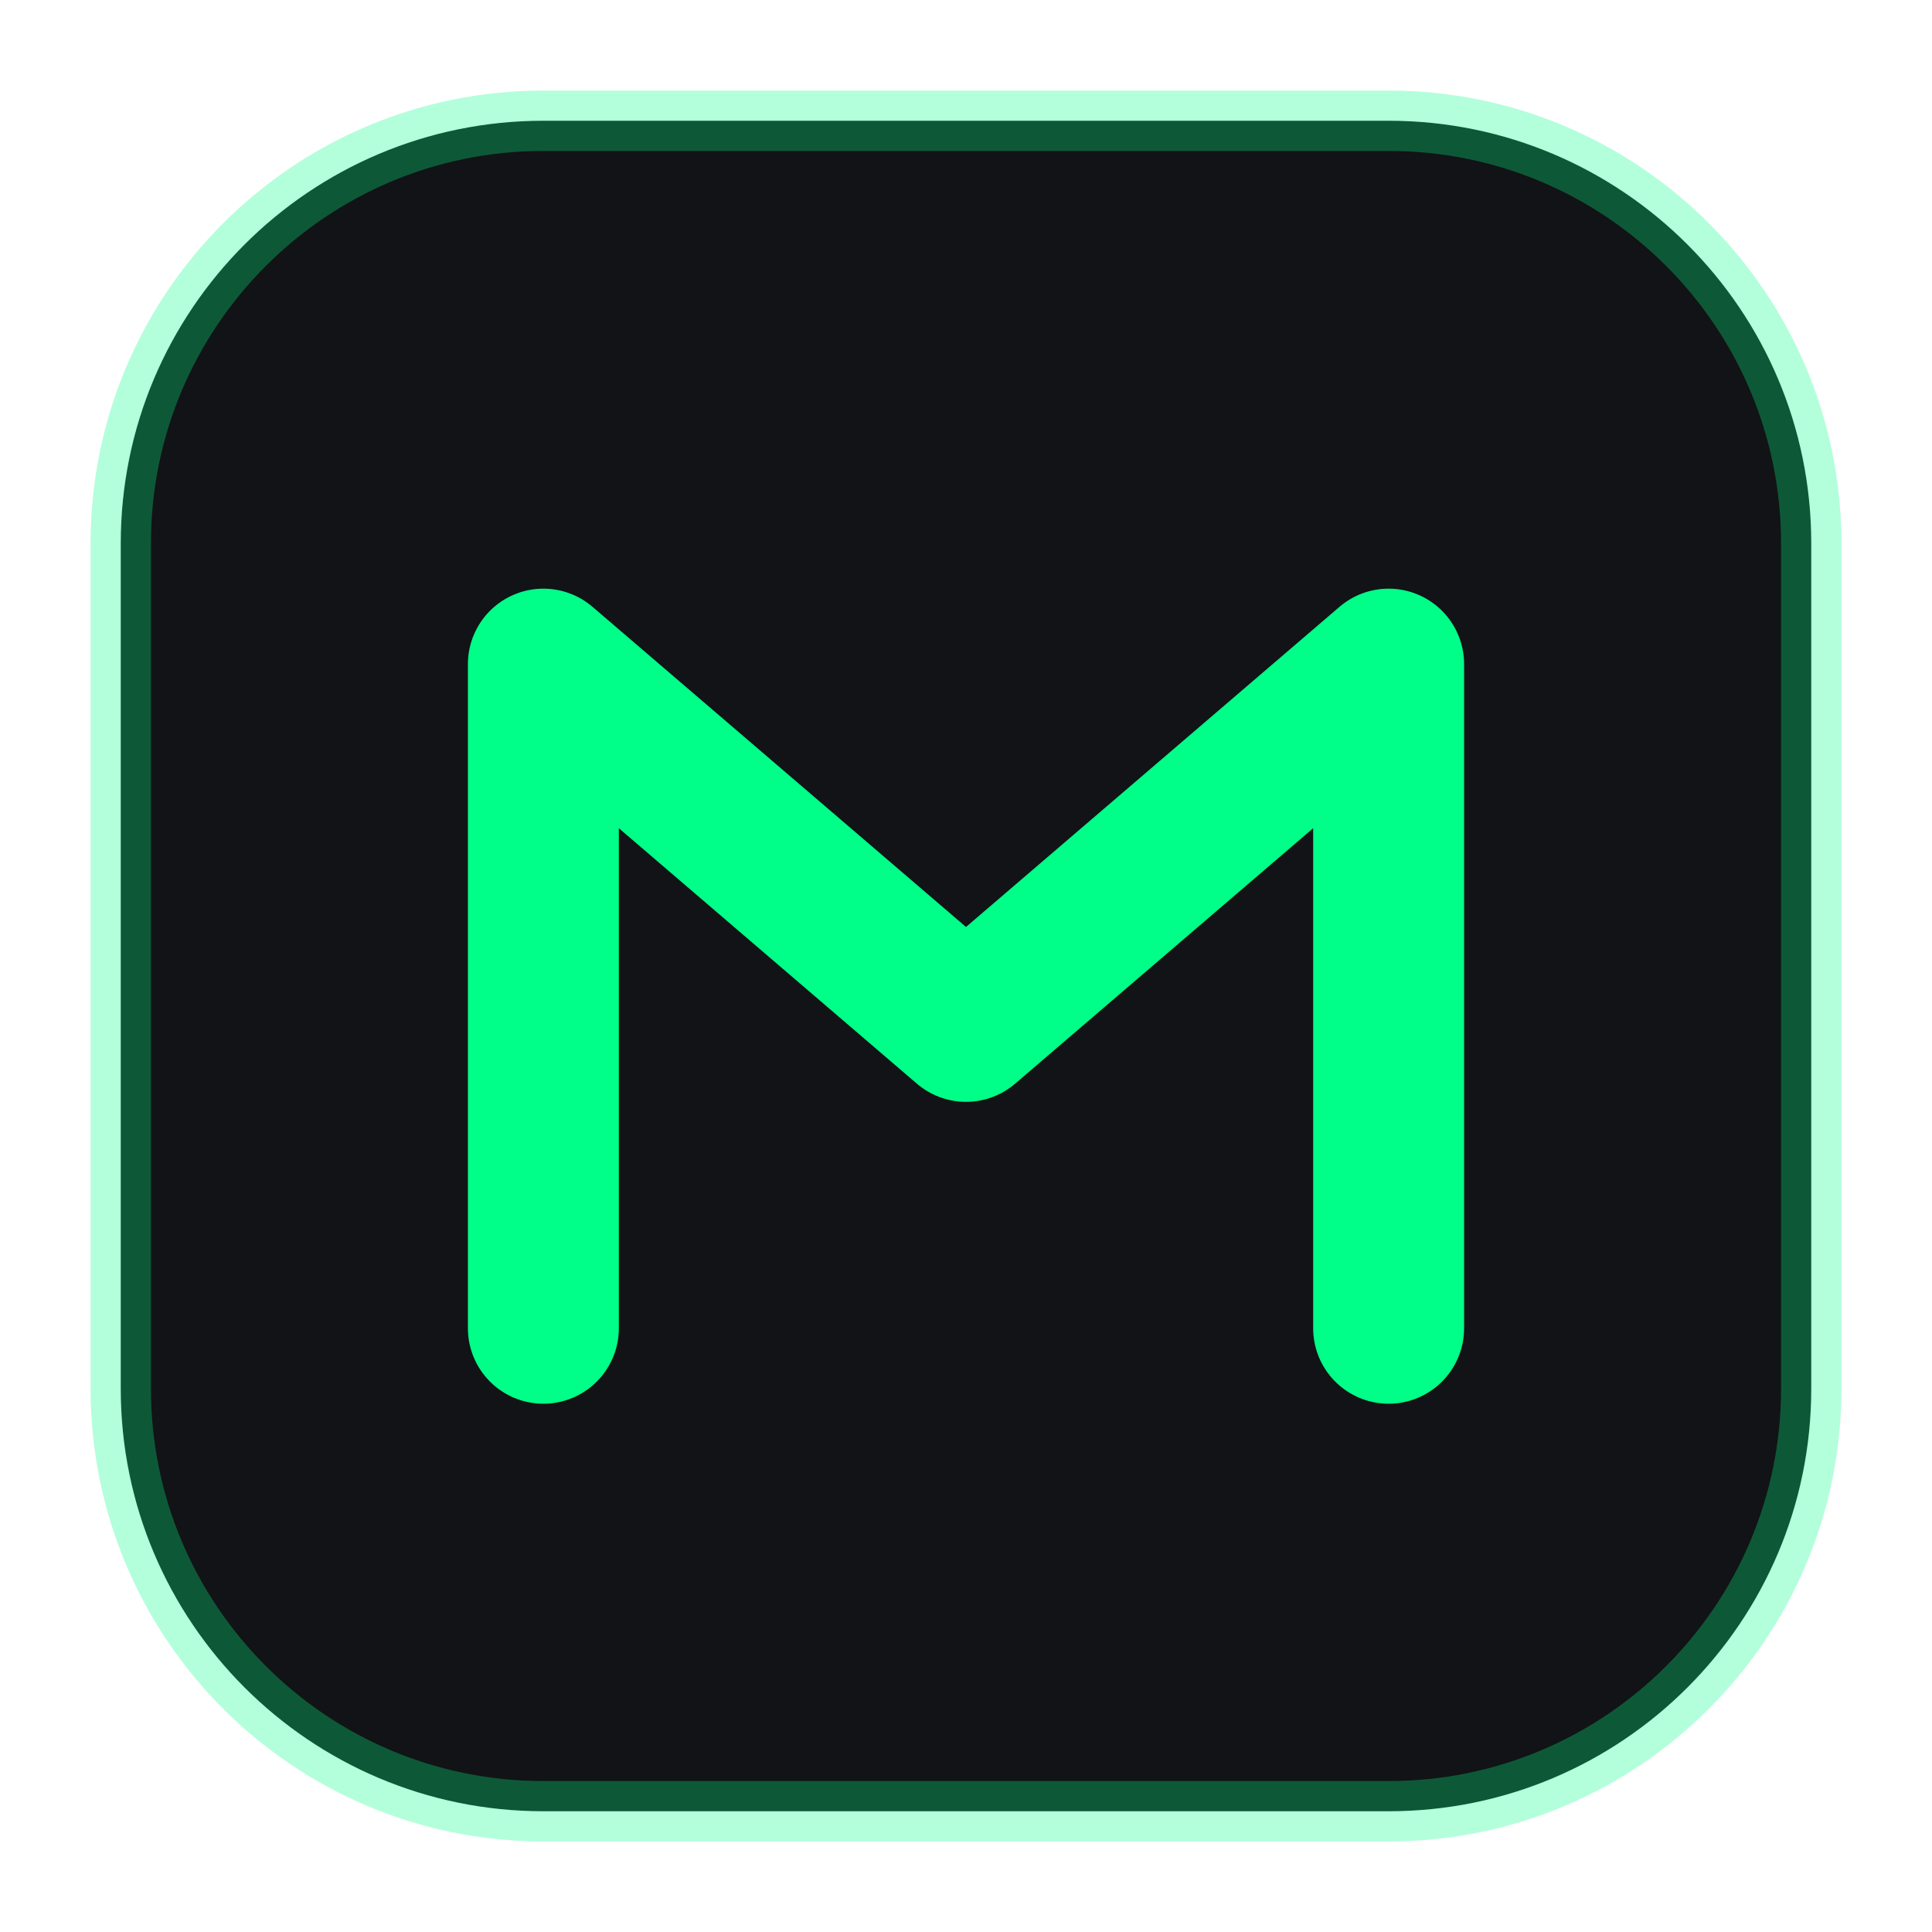
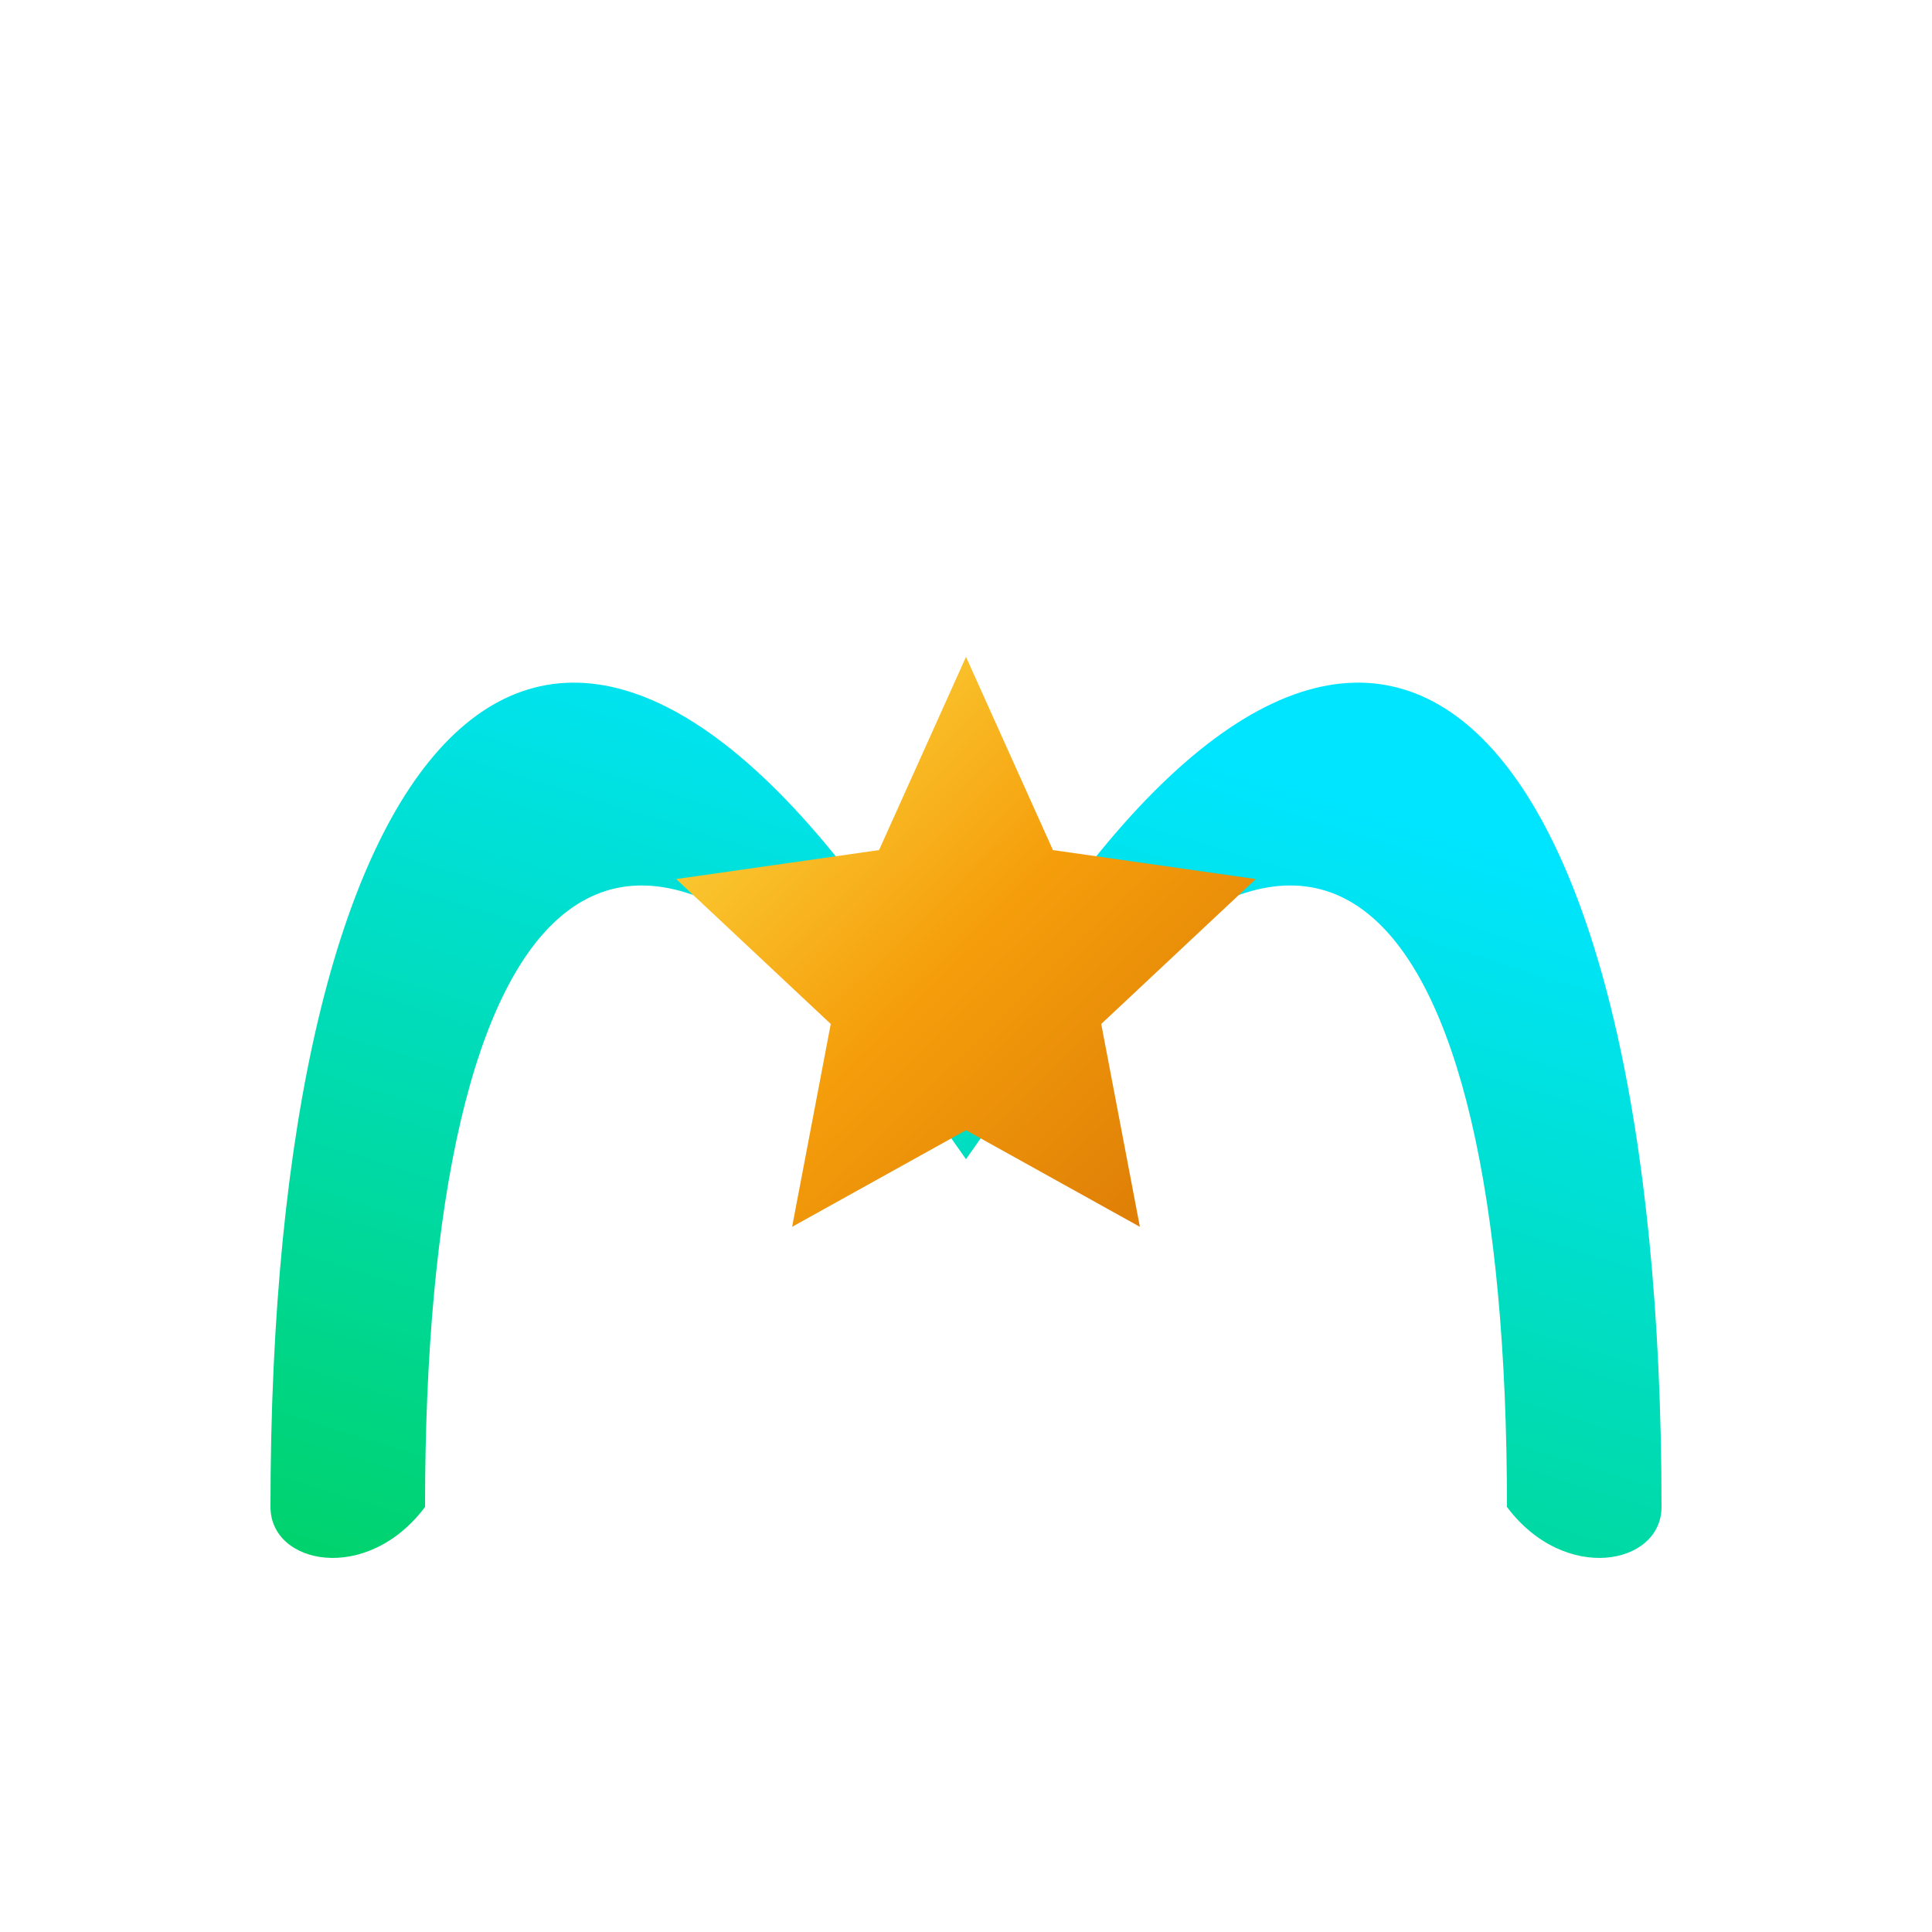
- <svg xmlns="http://www.w3.org/2000/svg" viewBox="0 0 64 64" fill="none">
-   <rect x="4" y="4" width="56" height="56" rx="14" fill="#121316" stroke="#00FF88" stroke-width="2" stroke-opacity="0.3" />
-   <path d="M18 44V22L32 34L46 22V44" stroke="#00FF88" stroke-width="5" stroke-linecap="round" stroke-linejoin="round" />
+ <svg xmlns="http://www.w3.org/2000/svg" viewBox="0 0 100 100" fill="none">
+   <defs>
+     <linearGradient id="mArchLeft" x1="0%" y1="100%" x2="50%" y2="0%">
+       <stop offset="0%" stop-color="#00D26A" />
+       <stop offset="100%" stop-color="#00E5FF" />
+     </linearGradient>
+     <linearGradient id="mArchRight" x1="50%" y1="0%" x2="100%" y2="100%">
+       <stop offset="0%" stop-color="#00E5FF" />
+       <stop offset="100%" stop-color="#00D26A" />
+     </linearGradient>
+     <linearGradient id="goldStar" x1="0%" y1="0%" x2="100%" y2="100%">
+       <stop offset="0%" stop-color="#FDE047" />
+       <stop offset="50%" stop-color="#F59E0B" />
+       <stop offset="100%" stop-color="#D97706" />
+     </linearGradient>
+   </defs>
+   <path d="M14 78 C14 38 28 22 46 48 C48 51 52 51 54 48 C72 22 86 38 86 78 C86 81 81 82 78 78 C78 46 68 34 50 60 C32 34 22 46 22 78 C19 82 14 81 14 78 Z" fill="url(#mArchLeft)" />
+   <polygon points="50,34 54.5,44 65,45.5 57,53 59,63.5 50,58.5 41,63.5 43,53 35,45.5 45.5,44" fill="url(#goldStar)" />
</svg>
